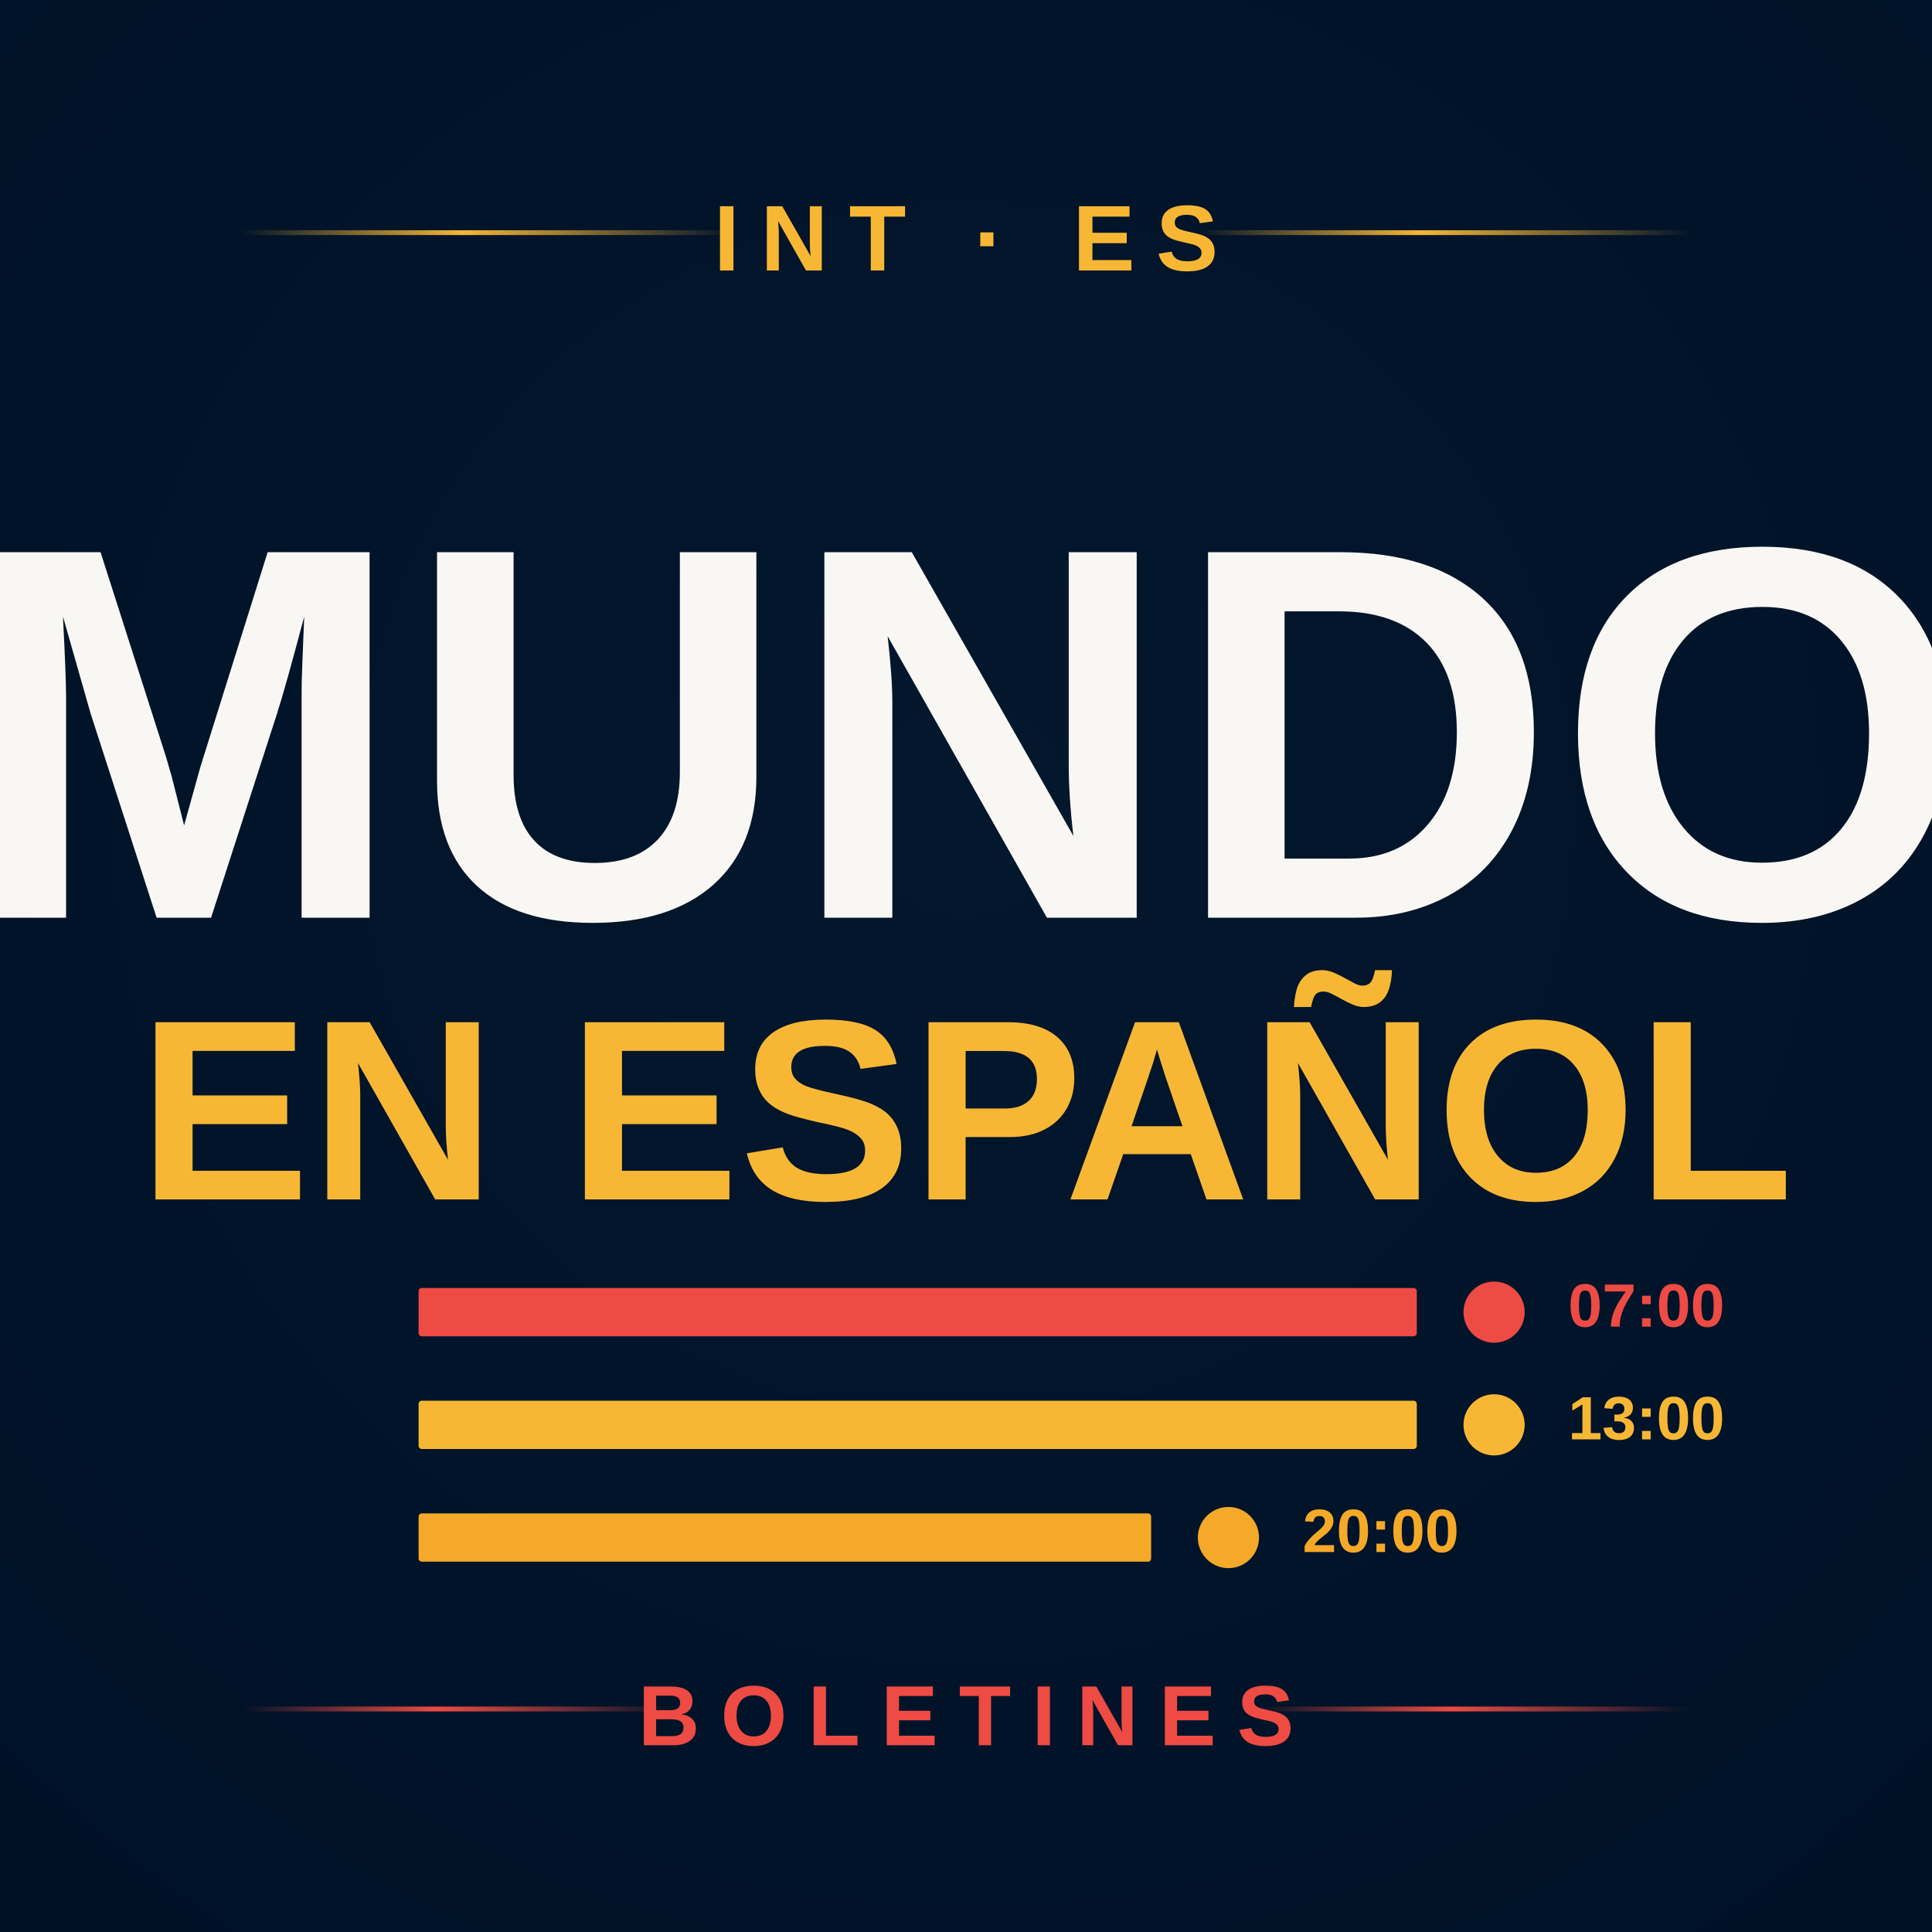
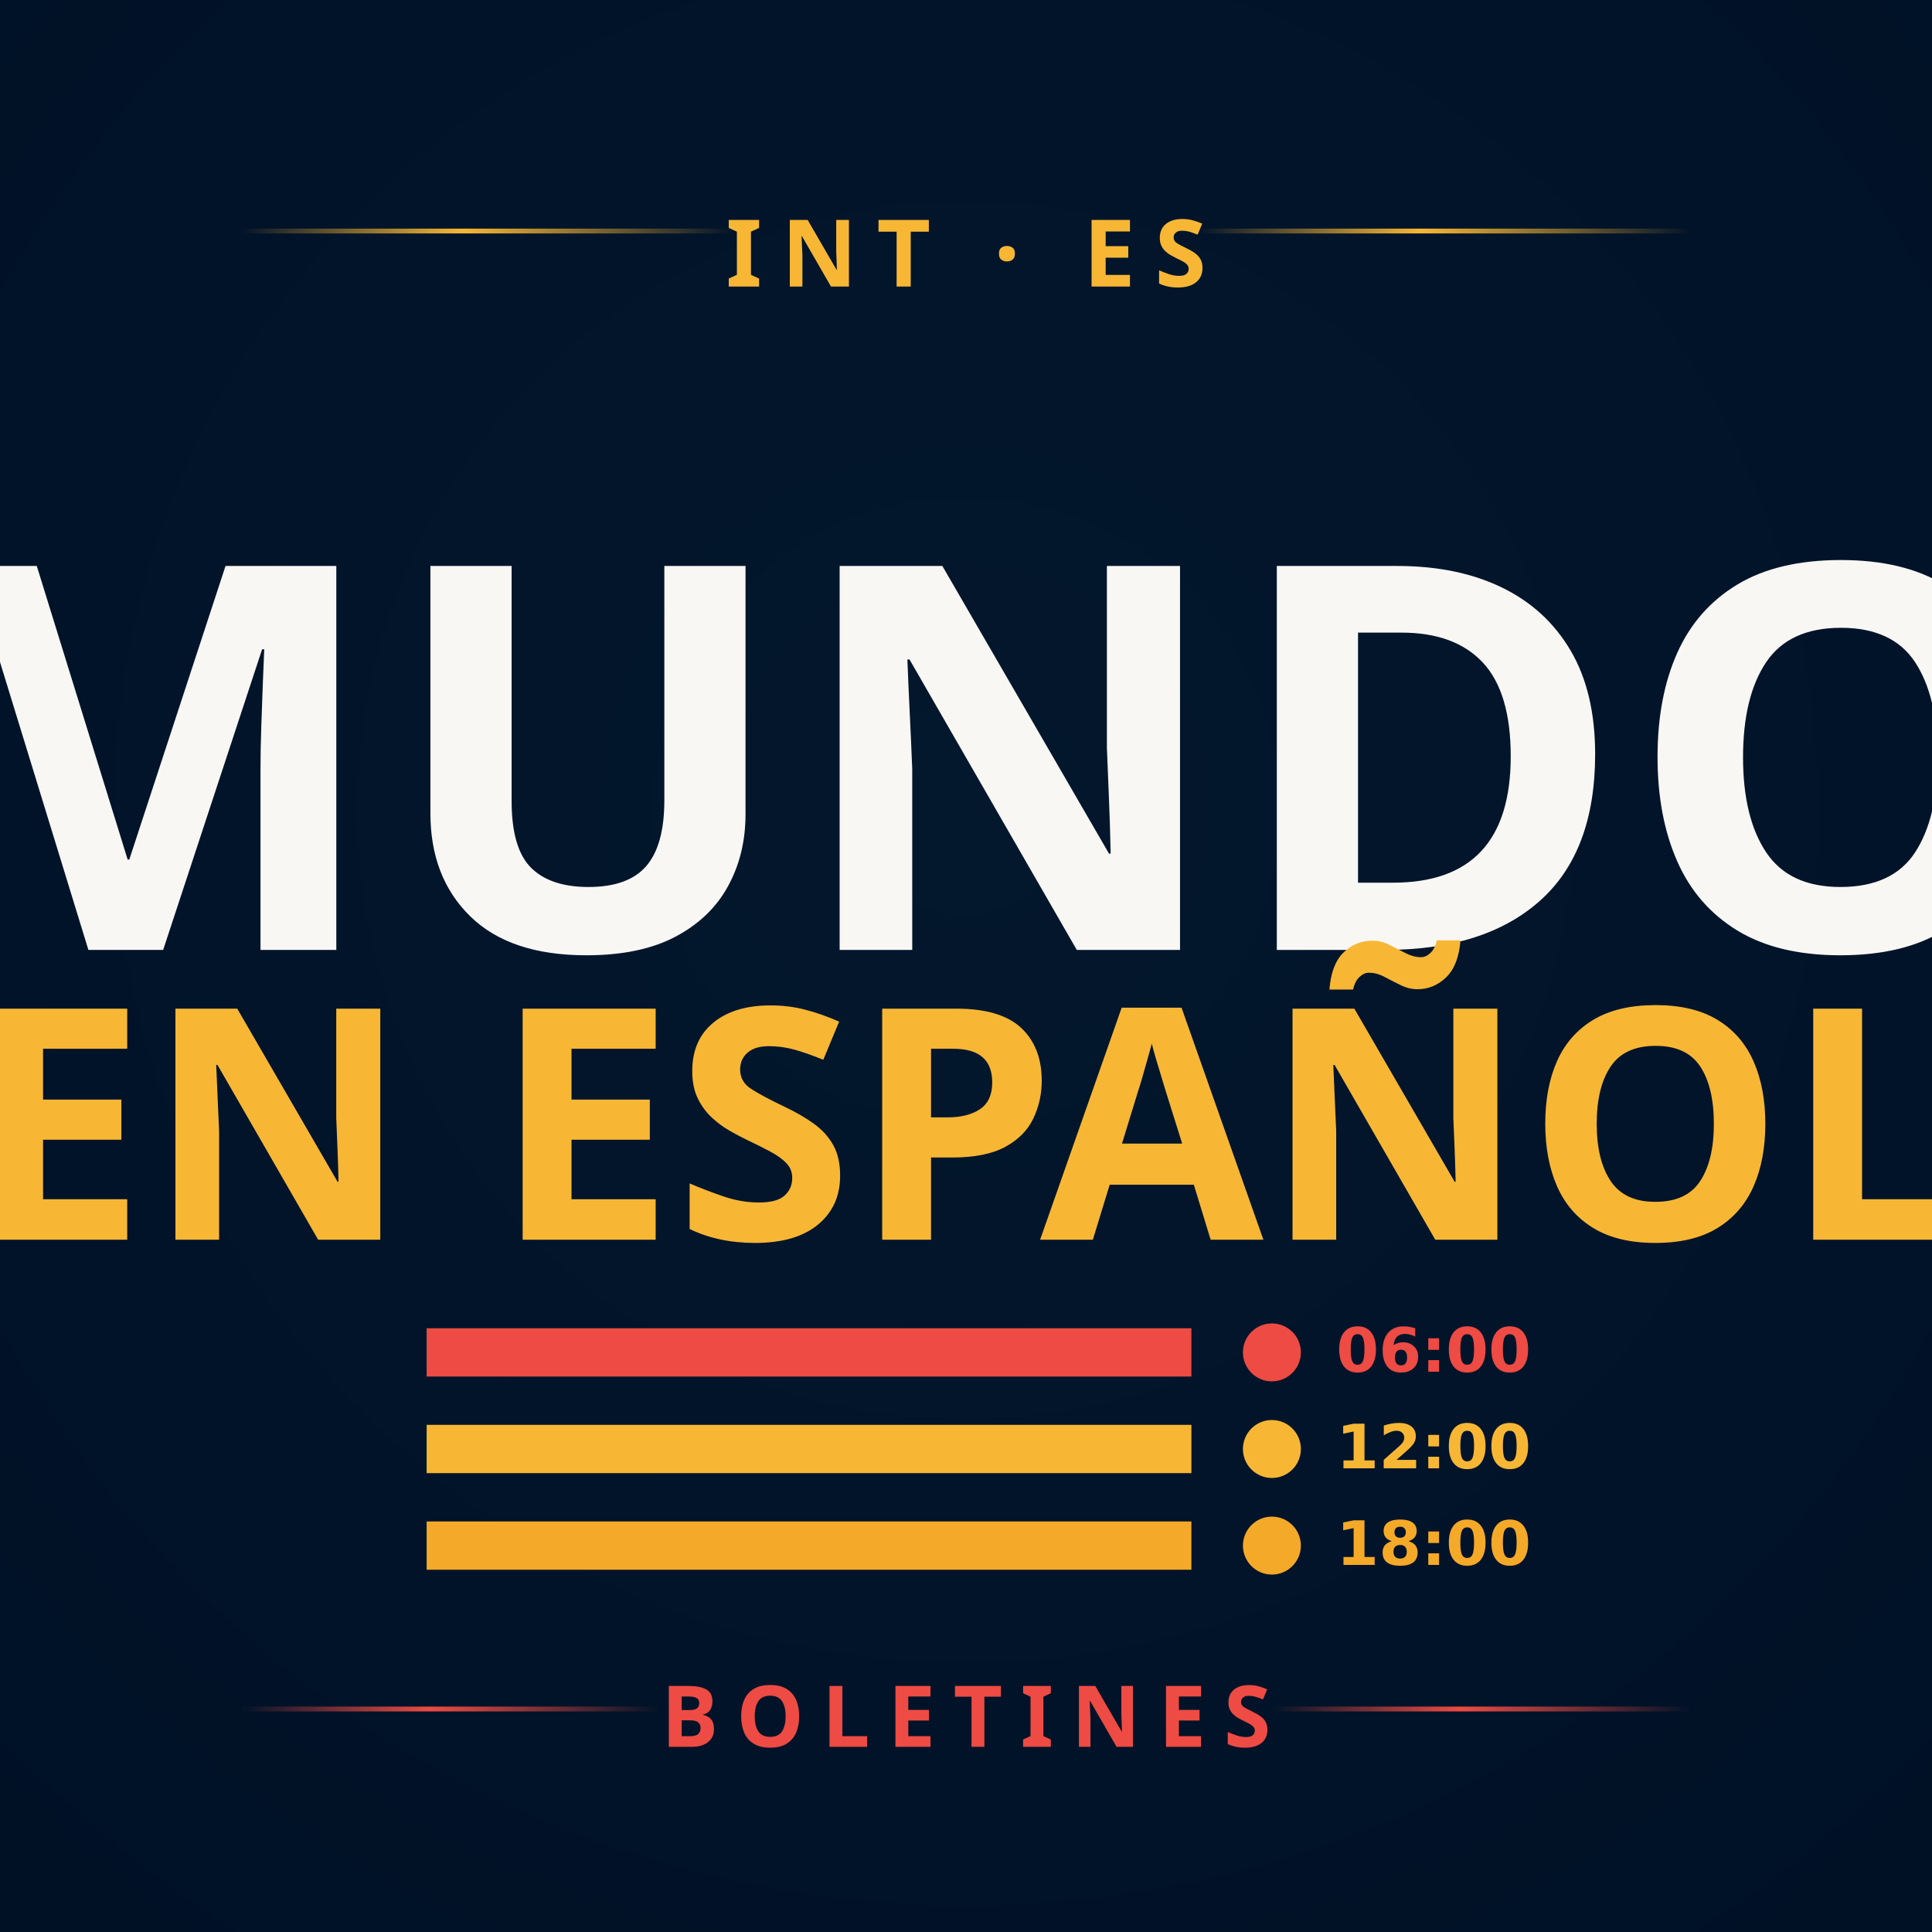
- <svg xmlns="http://www.w3.org/2000/svg" width="1600" height="1600" viewBox="0 0 1200 1200" role="img" aria-label="MUNDO EN ESPAÑOL">
+ <svg xmlns="http://www.w3.org/2000/svg" viewBox="0 0 1200 1200" role="img" aria-label="MUNDO EN ESPAÑOL">
  <defs>
    <radialGradient id="bg" cx="50%" cy="42%" r="75%">
      <stop offset="0%" stop-color="#03172d" />
      <stop offset="100%" stop-color="#001126" />
    </radialGradient>
-     <linearGradient id="goldline" x1="0%" x2="100%">
+     <linearGradient id="goldline">
      <stop offset="0%" stop-color="#f7b735" stop-opacity="0" />
-       <stop offset="45%" stop-color="#f7b735" stop-opacity="1" />
+       <stop offset="45%" stop-color="#f7b735" />
      <stop offset="100%" stop-color="#f7b735" stop-opacity="0" />
    </linearGradient>
-     <linearGradient id="redline" x1="0%" x2="100%">
+     <linearGradient id="redline">
      <stop offset="0%" stop-color="#ed4b43" stop-opacity="0" />
-       <stop offset="45%" stop-color="#ed4b43" stop-opacity="1" />
+       <stop offset="45%" stop-color="#ed4b43" />
      <stop offset="100%" stop-color="#ed4b43" stop-opacity="0" />
    </linearGradient>
  </defs>
  <rect width="1200" height="1200" fill="url(#bg)" />
-   <rect x="150" y="143" width="305" height="3" fill="url(#goldline)" />
-   <rect x="745" y="143" width="305" height="3" fill="url(#goldline)" />
-   <text x="600" y="168" text-anchor="middle" fill="#f7b735" font-size="58" font-weight="700" letter-spacing="13" font-family="Arial,Helvetica,sans-serif">INT · ES</text>
-   <text x="600" y="570" text-anchor="middle" fill="#f8f7f4" font-size="330" font-weight="900" font-stretch="condensed" textLength="900" lengthAdjust="spacingAndGlyphs" font-family="Arial Narrow,Arial,Helvetica,sans-serif">MUNDO</text>
-   <text x="600" y="745" text-anchor="middle" fill="#f7b735" font-size="160" font-weight="800" textLength="895" lengthAdjust="spacingAndGlyphs" font-family="Arial Narrow,Arial,Helvetica,sans-serif">EN ESPAÑOL</text>
-   <rect x="260" y="800" width="620" height="30" rx="2" fill="#ed4b43" />
-   <circle cx="928" cy="815" r="19" fill="#ed4b43" />
-   <text x="974" y="824" fill="#ed4b43" font-size="38" font-weight="700" font-family="Arial,Helvetica,sans-serif">07:00</text>
-   <rect x="260" y="870" width="620" height="30" rx="2" fill="#f7b735" />
-   <circle cx="928" cy="885" r="19" fill="#f7b735" />
-   <text x="974" y="894" fill="#f7b735" font-size="38" font-weight="700" font-family="Arial,Helvetica,sans-serif">13:00</text>
-   <rect x="260" y="940" width="455" height="30" rx="2" fill="#f4a928" />
-   <circle cx="763" cy="955" r="19" fill="#f4a928" />
-   <text x="809" y="964" fill="#f4a928" font-size="38" font-weight="700" font-family="Arial,Helvetica,sans-serif">20:00</text>
-   <rect x="150" y="1060" width="270" height="3" fill="url(#redline)" />
-   <rect x="780" y="1060" width="270" height="3" fill="url(#redline)" />
-   <text x="600" y="1084" text-anchor="middle" fill="#ed4b43" font-size="53" font-weight="700" letter-spacing="13" font-family="Arial,Helvetica,sans-serif">BOLETINES</text>
+   <rect x="150" y="142" width="305" height="3" fill="url(#goldline)" />
+   <rect x="745" y="142" width="305" height="3" fill="url(#goldline)" />
+   <text x="600" y="178" text-anchor="middle" fill="#f7b735" font-size="58" font-weight="700" letter-spacing="12" font-family="PT Sans Narrow,sans-serif">INT · ES</text>
+   <text x="600" y="590" text-anchor="middle" fill="#f8f7f4" font-size="334" font-weight="700" font-family="PT Sans Narrow,sans-serif">MUNDO</text>
+   <text x="600" y="770" text-anchor="middle" fill="#f7b735" font-size="201" font-weight="700" font-family="PT Sans Narrow,sans-serif">EN ESPAÑOL</text>
+   <rect x="265" y="825" width="475" height="30" fill="#ed4b43" />
+   <circle cx="790" cy="840" r="18" fill="#ed4b43" />
+   <text x="830" y="852" fill="#ed4b43" font-size="38" font-weight="700" font-family="DejaVu Sans,sans-serif">06:00</text>
+   <rect x="265" y="885" width="475" height="30" fill="#f7b735" />
+   <circle cx="790" cy="900" r="18" fill="#f7b735" />
+   <text x="830" y="912" fill="#f7b735" font-size="38" font-weight="700" font-family="DejaVu Sans,sans-serif">12:00</text>
+   <rect x="265" y="945" width="475" height="30" fill="#f4a928" />
+   <circle cx="790" cy="960" r="18" fill="#f4a928" />
+   <text x="830" y="972" fill="#f4a928" font-size="38" font-weight="700" font-family="DejaVu Sans,sans-serif">18:00</text>
+   <rect x="150" y="1060" width="260" height="3" fill="url(#redline)" />
+   <rect x="790" y="1060" width="260" height="3" fill="url(#redline)" />
+   <text x="600" y="1085" text-anchor="middle" fill="#ed4b43" font-size="53" font-weight="700" letter-spacing="11" font-family="PT Sans Narrow,sans-serif">BOLETINES</text>
</svg>
